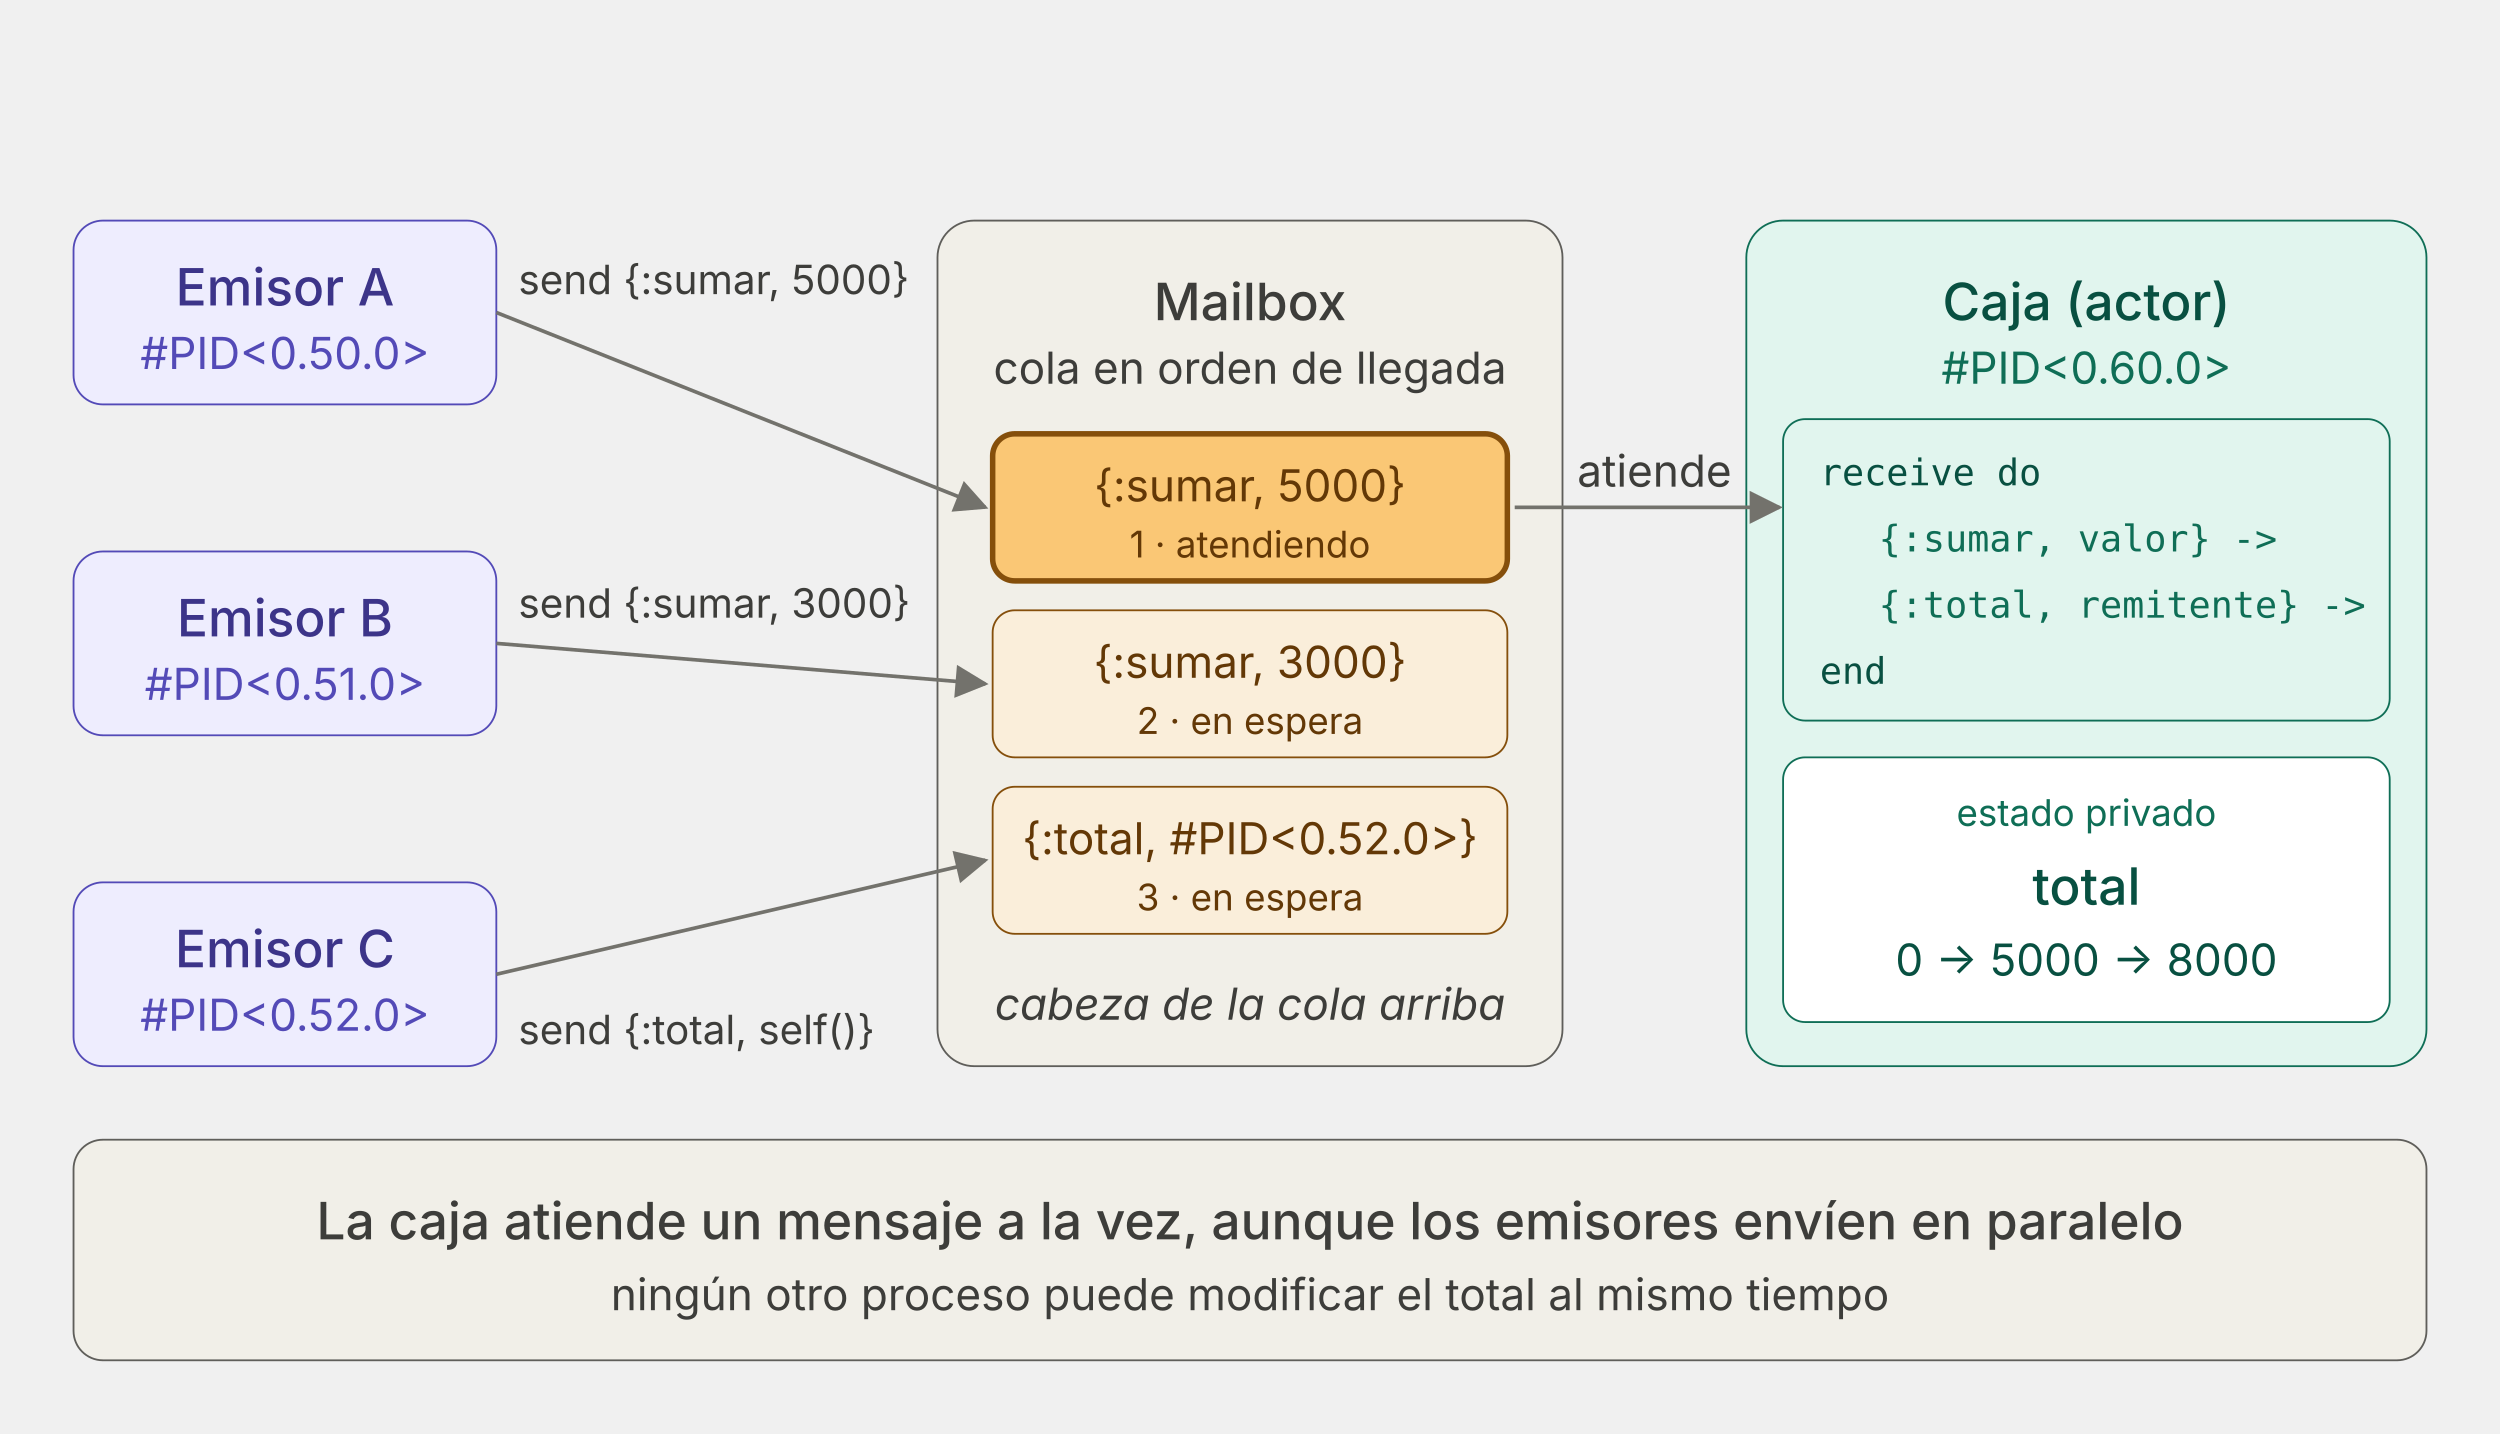
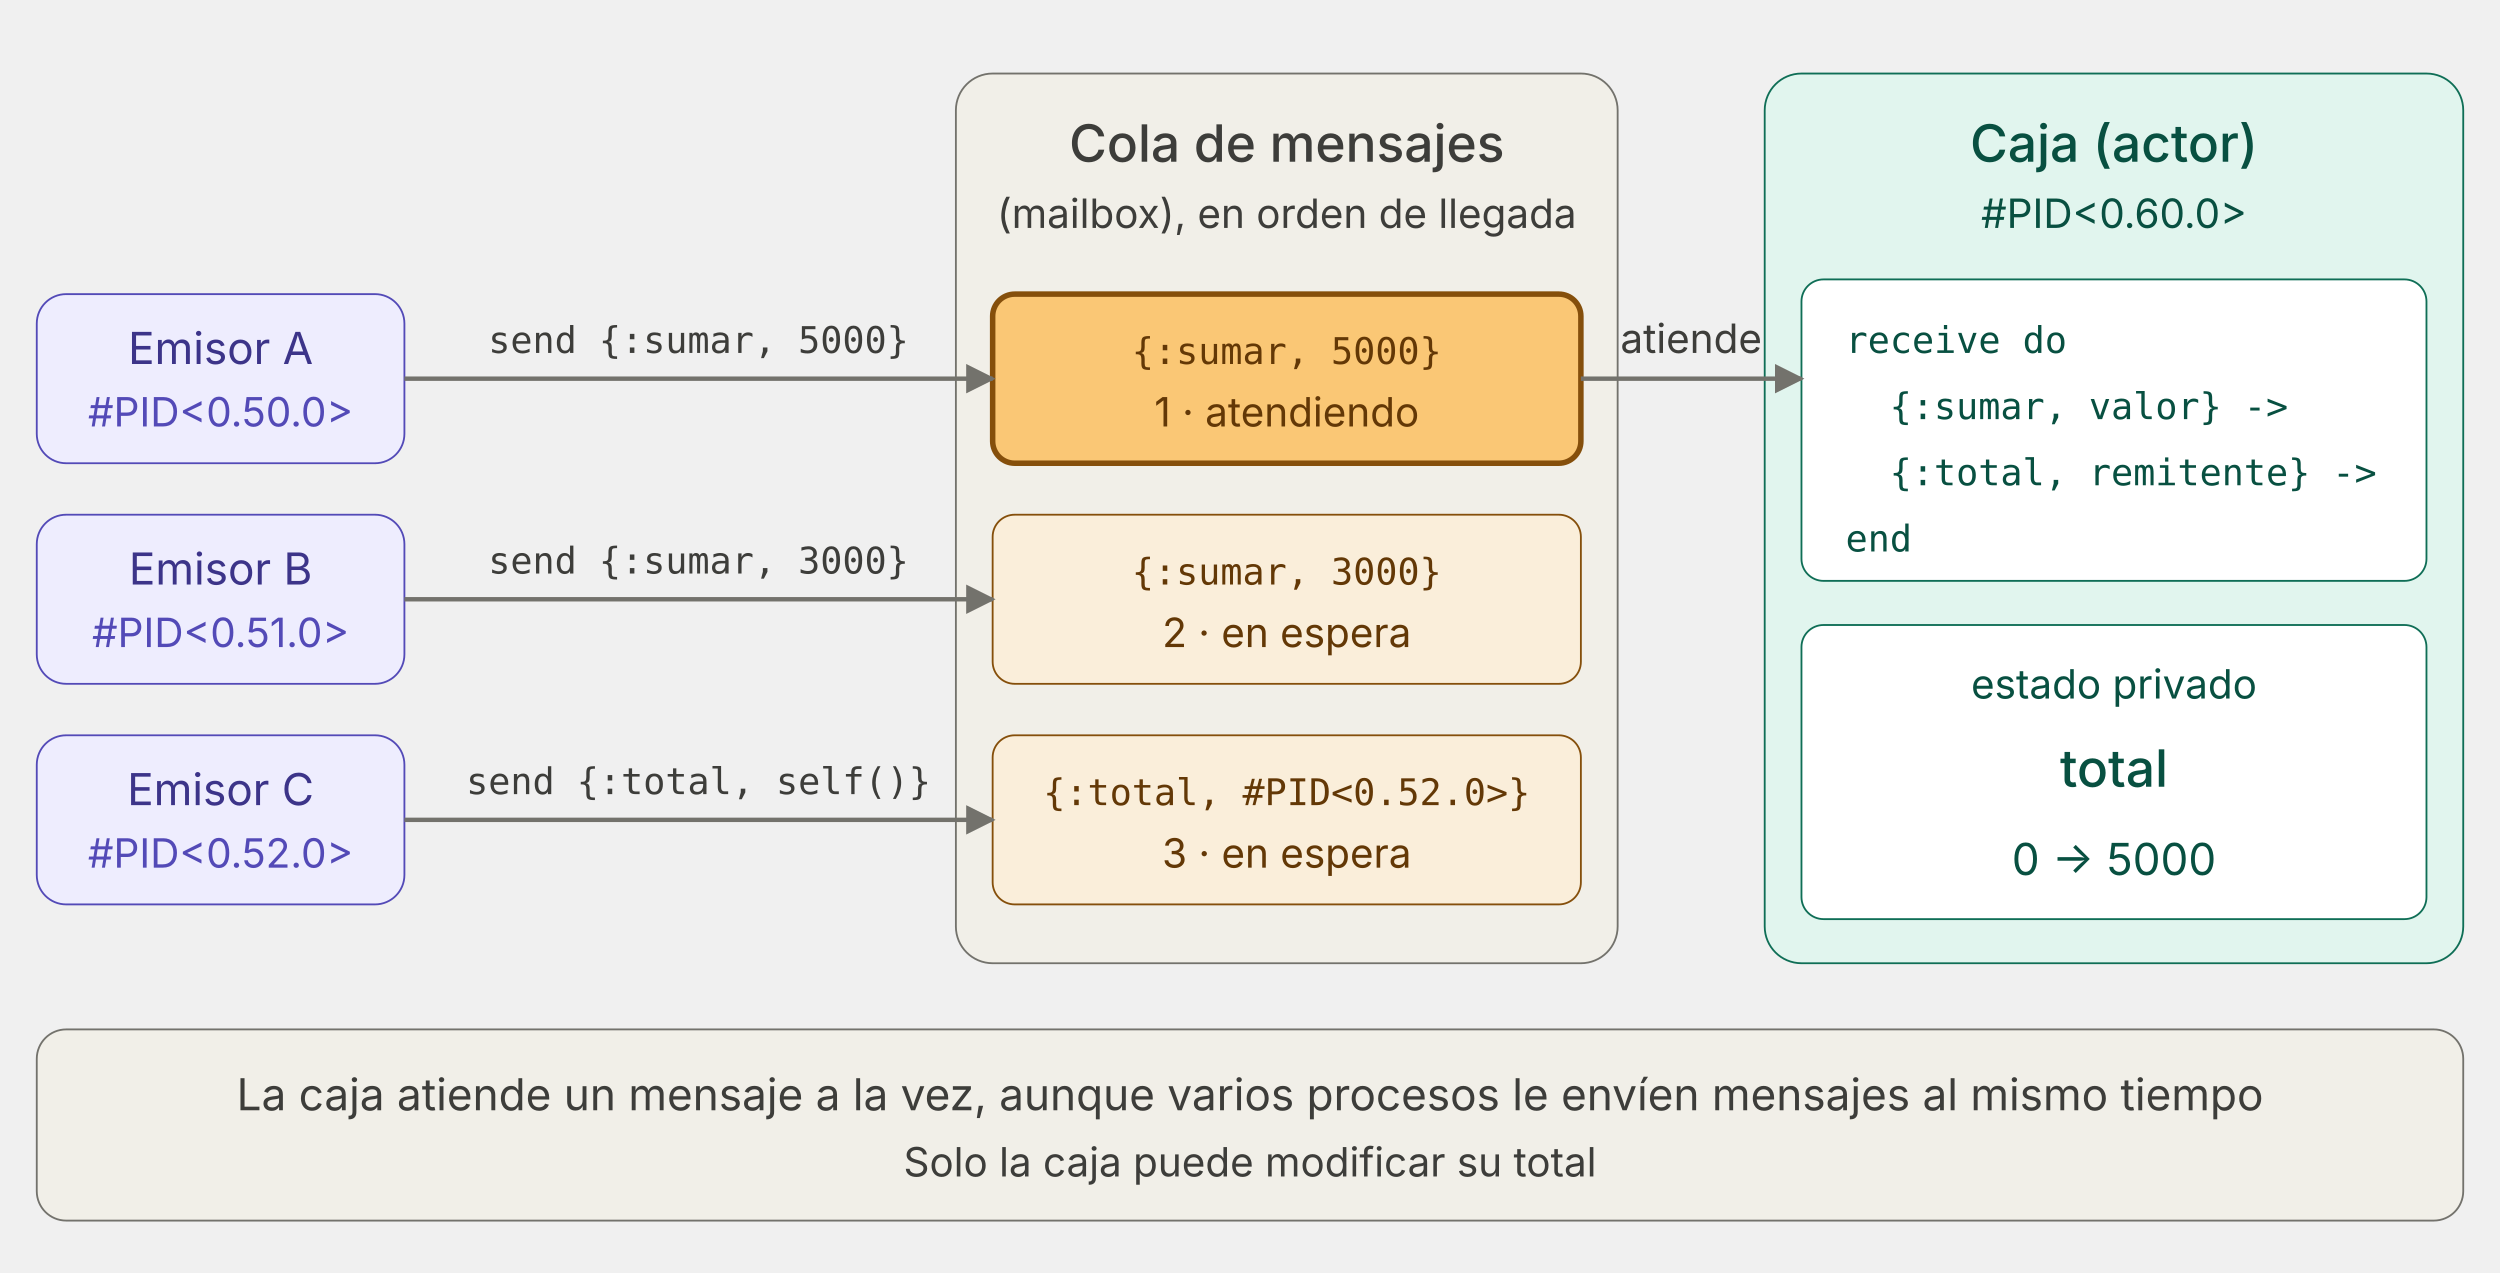
- <svg xmlns="http://www.w3.org/2000/svg" width="100%" viewBox="0 0 680 390" role="img">
+ <svg xmlns="http://www.w3.org/2000/svg" width="100%" viewBox="0 0 680 346" role="img">
  <style>
-   text { font-family: "Anthropic Sans", -apple-system, BlinkMacSystemFont, "Segoe UI", sans-serif; font-size: 12px; fill: #3D3D3A; }
-   .c { text-anchor: middle; dominant-baseline: central; }
-   .titulo { font-size: 14px; font-weight: 500; }
-   .mono { font-family: ui-monospace, SFMono-Regular, Menlo, Consolas, monospace; font-size: 10px; }
-   .peq { font-size: 10px; }
-   .envio { font-size: 11px; }
-   .emisor { fill: #EEEDFE; stroke: #534AB7; stroke-width: 0.5; }
-   .emisor-t { fill: #3C3489; }
-   .emisor-s { fill: #534AB7; }
-   .cola { fill: #F1EFE8; stroke: #5F5E5A; stroke-width: 0.5; }
-   .msg { fill: #FAEEDA; stroke: #854F0B; stroke-width: 0.5; }
-   .msg-activo { fill: #FAC775; stroke: #854F0B; stroke-width: 1.5; }
-   .msg-t { fill: #633806; }
-   .actor { fill: #E1F5EE; stroke: #0F6E56; stroke-width: 0.5; }
-   .actor-t { fill: #085041; }
-   .actor-s { fill: #0F6E56; }
-   .flecha { stroke: #73726C; stroke-width: 1; fill: none; }
- </style>
+     text { font-family: -apple-system, BlinkMacSystemFont, "Segoe UI", sans-serif; font-size: 12px; fill: rgb(61, 61, 58); }
+     .codigo { font-family: ui-monospace, SFMono-Regular, Menlo, monospace; font-size: 10px; }
+     .centro { text-anchor: middle; }
+     .titulo { font-size: 14px; font-weight: 500; }
+     .pequeno { font-size: 11px; }
+     .emisor { fill: rgb(238, 237, 254); stroke: rgb(83, 74, 183); stroke-width: 0.5; }
+     .emisor-texto { fill: rgb(60, 52, 137); }
+     .emisor-pid { fill: rgb(83, 74, 183); }
+     .cola { fill: rgb(241, 239, 232); stroke: rgb(115, 114, 108); stroke-width: 0.5; }
+     .mensaje { fill: rgb(250, 238, 218); stroke: rgb(133, 79, 11); stroke-width: 0.5; }
+     .mensaje-actual { fill: rgb(250, 199, 117); stroke: rgb(133, 79, 11); stroke-width: 1.5; }
+     .mensaje-texto { fill: rgb(99, 56, 6); }
+     .caja { fill: rgb(225, 245, 238); stroke: rgb(15, 110, 86); stroke-width: 0.5; }
+     .caja-texto { fill: rgb(8, 80, 65); }
+     .interno { fill: rgb(255, 255, 255); stroke: rgb(15, 110, 86); stroke-width: 0.5; }
+     .nota { fill: rgb(241, 239, 232); stroke: rgb(115, 114, 108); stroke-width: 0.5; }
+     .flecha { stroke: rgb(115, 114, 108); stroke-width: 1.2; fill: none; }
+   </style>
  <defs>
-     <marker id="punta" viewBox="0 0 10 10" refX="9" refY="5" markerWidth="9" markerHeight="9" markerUnits="userSpaceOnUse" orient="auto">
-       <path d="M0 0L10 5L0 10z" fill="#73726C" />
+     <marker id="punta" viewBox="0 0 10 10" refX="9" refY="5" markerWidth="8" markerHeight="8" markerUnits="userSpaceOnUse" orient="auto">
+       <path d="M0 0L10 5L0 10z" fill="rgb(115, 114, 108)" />
    </marker>
  </defs>
-   <rect class="emisor" x="20" y="60" width="115" height="50" rx="8" />
-   <text class="c titulo emisor-t" x="77.5" y="78">Emisor A</text>
-   <text class="c emisor-s" x="77.5" y="96">#PID&lt;0.50.0&gt;</text>
-   <rect class="emisor" x="20" y="150" width="115" height="50" rx="8" />
-   <text class="c titulo emisor-t" x="77.5" y="168">Emisor B</text>
-   <text class="c emisor-s" x="77.5" y="186">#PID&lt;0.51.0&gt;</text>
-   <rect class="emisor" x="20" y="240" width="115" height="50" rx="8" />
-   <text class="c titulo emisor-t" x="77.5" y="258">Emisor C</text>
-   <text class="c emisor-s" x="77.5" y="276">#PID&lt;0.52.0&gt;</text>
-   <rect class="cola" x="255" y="60" width="170" height="230" rx="10" />
-   <text class="c titulo" x="340" y="82">Mailbox</text>
-   <text class="c" x="340" y="100" fill="#5F5E5A">cola en orden de llegada</text>
-   <rect class="msg-activo" x="270" y="118" width="140" height="40" rx="6" />
-   <text class="c msg-t" x="340" y="132">{:sumar, 5000}</text>
-   <text class="c peq msg-t" x="340" y="148">1 · atendiendo</text>
-   <rect class="msg" x="270" y="166" width="140" height="40" rx="6" />
-   <text class="c msg-t" x="340" y="180">{:sumar, 3000}</text>
-   <text class="c peq msg-t" x="340" y="196">2 · en espera</text>
-   <rect class="msg" x="270" y="214" width="140" height="40" rx="6" />
-   <text class="c msg-t" x="340" y="228">{:total, #PID&lt;0.52.0&gt;}</text>
-   <text class="c peq msg-t" x="340" y="244">3 · en espera</text>
-   <text class="c" x="340" y="273" font-style="italic">cabeza de la cola arriba</text>
-   <line class="flecha" x1="135" y1="85" x2="268" y2="138" marker-end="url(#punta)" />
-   <text class="envio" x="141" y="80">send {:sumar, 5000}</text>
-   <line class="flecha" x1="135" y1="175" x2="268" y2="186" marker-end="url(#punta)" />
-   <text class="envio" x="141" y="168">send {:sumar, 3000}</text>
-   <line class="flecha" x1="135" y1="265" x2="268" y2="234" marker-end="url(#punta)" />
-   <text class="envio" x="141" y="284">send {:total, self()}</text>
-   <rect class="actor" x="475" y="60" width="185" height="230" rx="10" />
-   <text class="c titulo actor-t" x="567.5" y="82">Caja (actor)</text>
-   <text class="c actor-s" x="567.5" y="100">#PID&lt;0.60.0&gt;</text>
-   <rect class="actor" x="485" y="114" width="165" height="82" rx="6" />
-   <text class="mono actor-t" x="495" y="132">receive do</text>
-   <text class="mono actor-s" x="511" y="150">{:sumar, valor} -&gt;</text>
-   <text class="mono actor-s" x="511" y="168">{:total, remitente} -&gt;</text>
-   <text class="mono actor-t" x="495" y="186">end</text>
-   <rect x="485" y="206" width="165" height="72" rx="6" fill="#FFFFFF" stroke="#0F6E56" stroke-width="0.5" />
-   <text class="c actor-s peq" x="567.5" y="221">estado privado</text>
-   <text class="c titulo actor-t" x="567.5" y="241">total</text>
-   <text class="c actor-t" x="567.5" y="261">0 → 5000 → 8000</text>
-   <line class="flecha" x1="412" y1="138" x2="484" y2="138" marker-end="url(#punta)" />
-   <text class="c" x="450" y="128">atiende</text>
-   <rect class="cola" x="20" y="310" width="640" height="60" rx="8" />
-   <text class="c titulo" x="340" y="332">La caja atiende un mensaje a la vez, aunque los emisores envíen en paralelo</text>
-   <text class="c" x="340" y="352" fill="#5F5E5A">ningún otro proceso puede modificar el total al mismo tiempo</text>
+   <rect x="10" y="80" width="100" height="46" rx="8" class="emisor" />
+   <text x="60" y="99" class="centro emisor-texto">Emisor A</text>
+   <text x="60" y="116" class="centro pequeno emisor-pid">#PID&lt;0.50.0&gt;</text>
+   <rect x="10" y="140" width="100" height="46" rx="8" class="emisor" />
+   <text x="60" y="159" class="centro emisor-texto">Emisor B</text>
+   <text x="60" y="176" class="centro pequeno emisor-pid">#PID&lt;0.51.0&gt;</text>
+   <rect x="10" y="200" width="100" height="46" rx="8" class="emisor" />
+   <text x="60" y="219" class="centro emisor-texto">Emisor C</text>
+   <text x="60" y="236" class="centro pequeno emisor-pid">#PID&lt;0.52.0&gt;</text>
+   <rect x="260" y="20" width="180" height="242" rx="10" class="cola" />
+   <text x="350" y="44" class="centro titulo">Cola de mensajes</text>
+   <text x="350" y="62" class="centro pequeno">(mailbox), en orden de llegada</text>
+   <rect x="270" y="80" width="160" height="46" rx="6" class="mensaje-actual" />
+   <text x="350" y="99" class="centro codigo mensaje-texto">{:sumar, 5000}</text>
+   <text x="350" y="116" class="centro pequeno mensaje-texto">1 · atendiendo</text>
+   <rect x="270" y="140" width="160" height="46" rx="6" class="mensaje" />
+   <text x="350" y="159" class="centro codigo mensaje-texto">{:sumar, 3000}</text>
+   <text x="350" y="176" class="centro pequeno mensaje-texto">2 · en espera</text>
+   <rect x="270" y="200" width="160" height="46" rx="6" class="mensaje" />
+   <text x="350" y="219" class="centro codigo mensaje-texto">{:total, #PID&lt;0.52.0&gt;}</text>
+   <text x="350" y="236" class="centro pequeno mensaje-texto">3 · en espera</text>
+   <rect x="480" y="20" width="190" height="242" rx="10" class="caja" />
+   <text x="575" y="44" class="centro titulo caja-texto">Caja (actor)</text>
+   <text x="575" y="62" class="centro pequeno caja-texto">#PID&lt;0.60.0&gt;</text>
+   <rect x="490" y="76" width="170" height="82" rx="6" class="interno" />
+   <text x="502" y="96" class="codigo caja-texto">receive do</text>
+   <text x="514" y="114" class="codigo caja-texto">{:sumar, valor} -&gt;</text>
+   <text x="514" y="132" class="codigo caja-texto">{:total, remitente} -&gt;</text>
+   <text x="502" y="150" class="codigo caja-texto">end</text>
+   <rect x="490" y="170" width="170" height="80" rx="6" class="interno" />
+   <text x="575" y="190" class="centro pequeno caja-texto">estado privado</text>
+   <text x="575" y="214" class="centro titulo caja-texto">total</text>
+   <text x="575" y="238" class="centro caja-texto">0 → 5000</text>
+   <line x1="110" y1="103" x2="270" y2="103" class="flecha" marker-end="url(#punta)" />
+   <text x="190" y="96" class="centro codigo">send {:sumar, 5000}</text>
+   <line x1="110" y1="163" x2="270" y2="163" class="flecha" marker-end="url(#punta)" />
+   <text x="190" y="156" class="centro codigo">send {:sumar, 3000}</text>
+   <line x1="110" y1="223" x2="270" y2="223" class="flecha" marker-end="url(#punta)" />
+   <text x="190" y="216" class="centro codigo">send {:total, self()}</text>
+   <line x1="430" y1="103" x2="490" y2="103" class="flecha" marker-end="url(#punta)" />
+   <text x="460" y="96" class="centro pequeno">atiende</text>
+   <rect x="10" y="280" width="660" height="52" rx="8" class="nota" />
+   <text x="340" y="302" class="centro">La caja atiende un mensaje a la vez, aunque varios procesos le envíen mensajes al mismo tiempo</text>
+   <text x="340" y="320" class="centro pequeno">Solo la caja puede modificar su total</text>
</svg>
